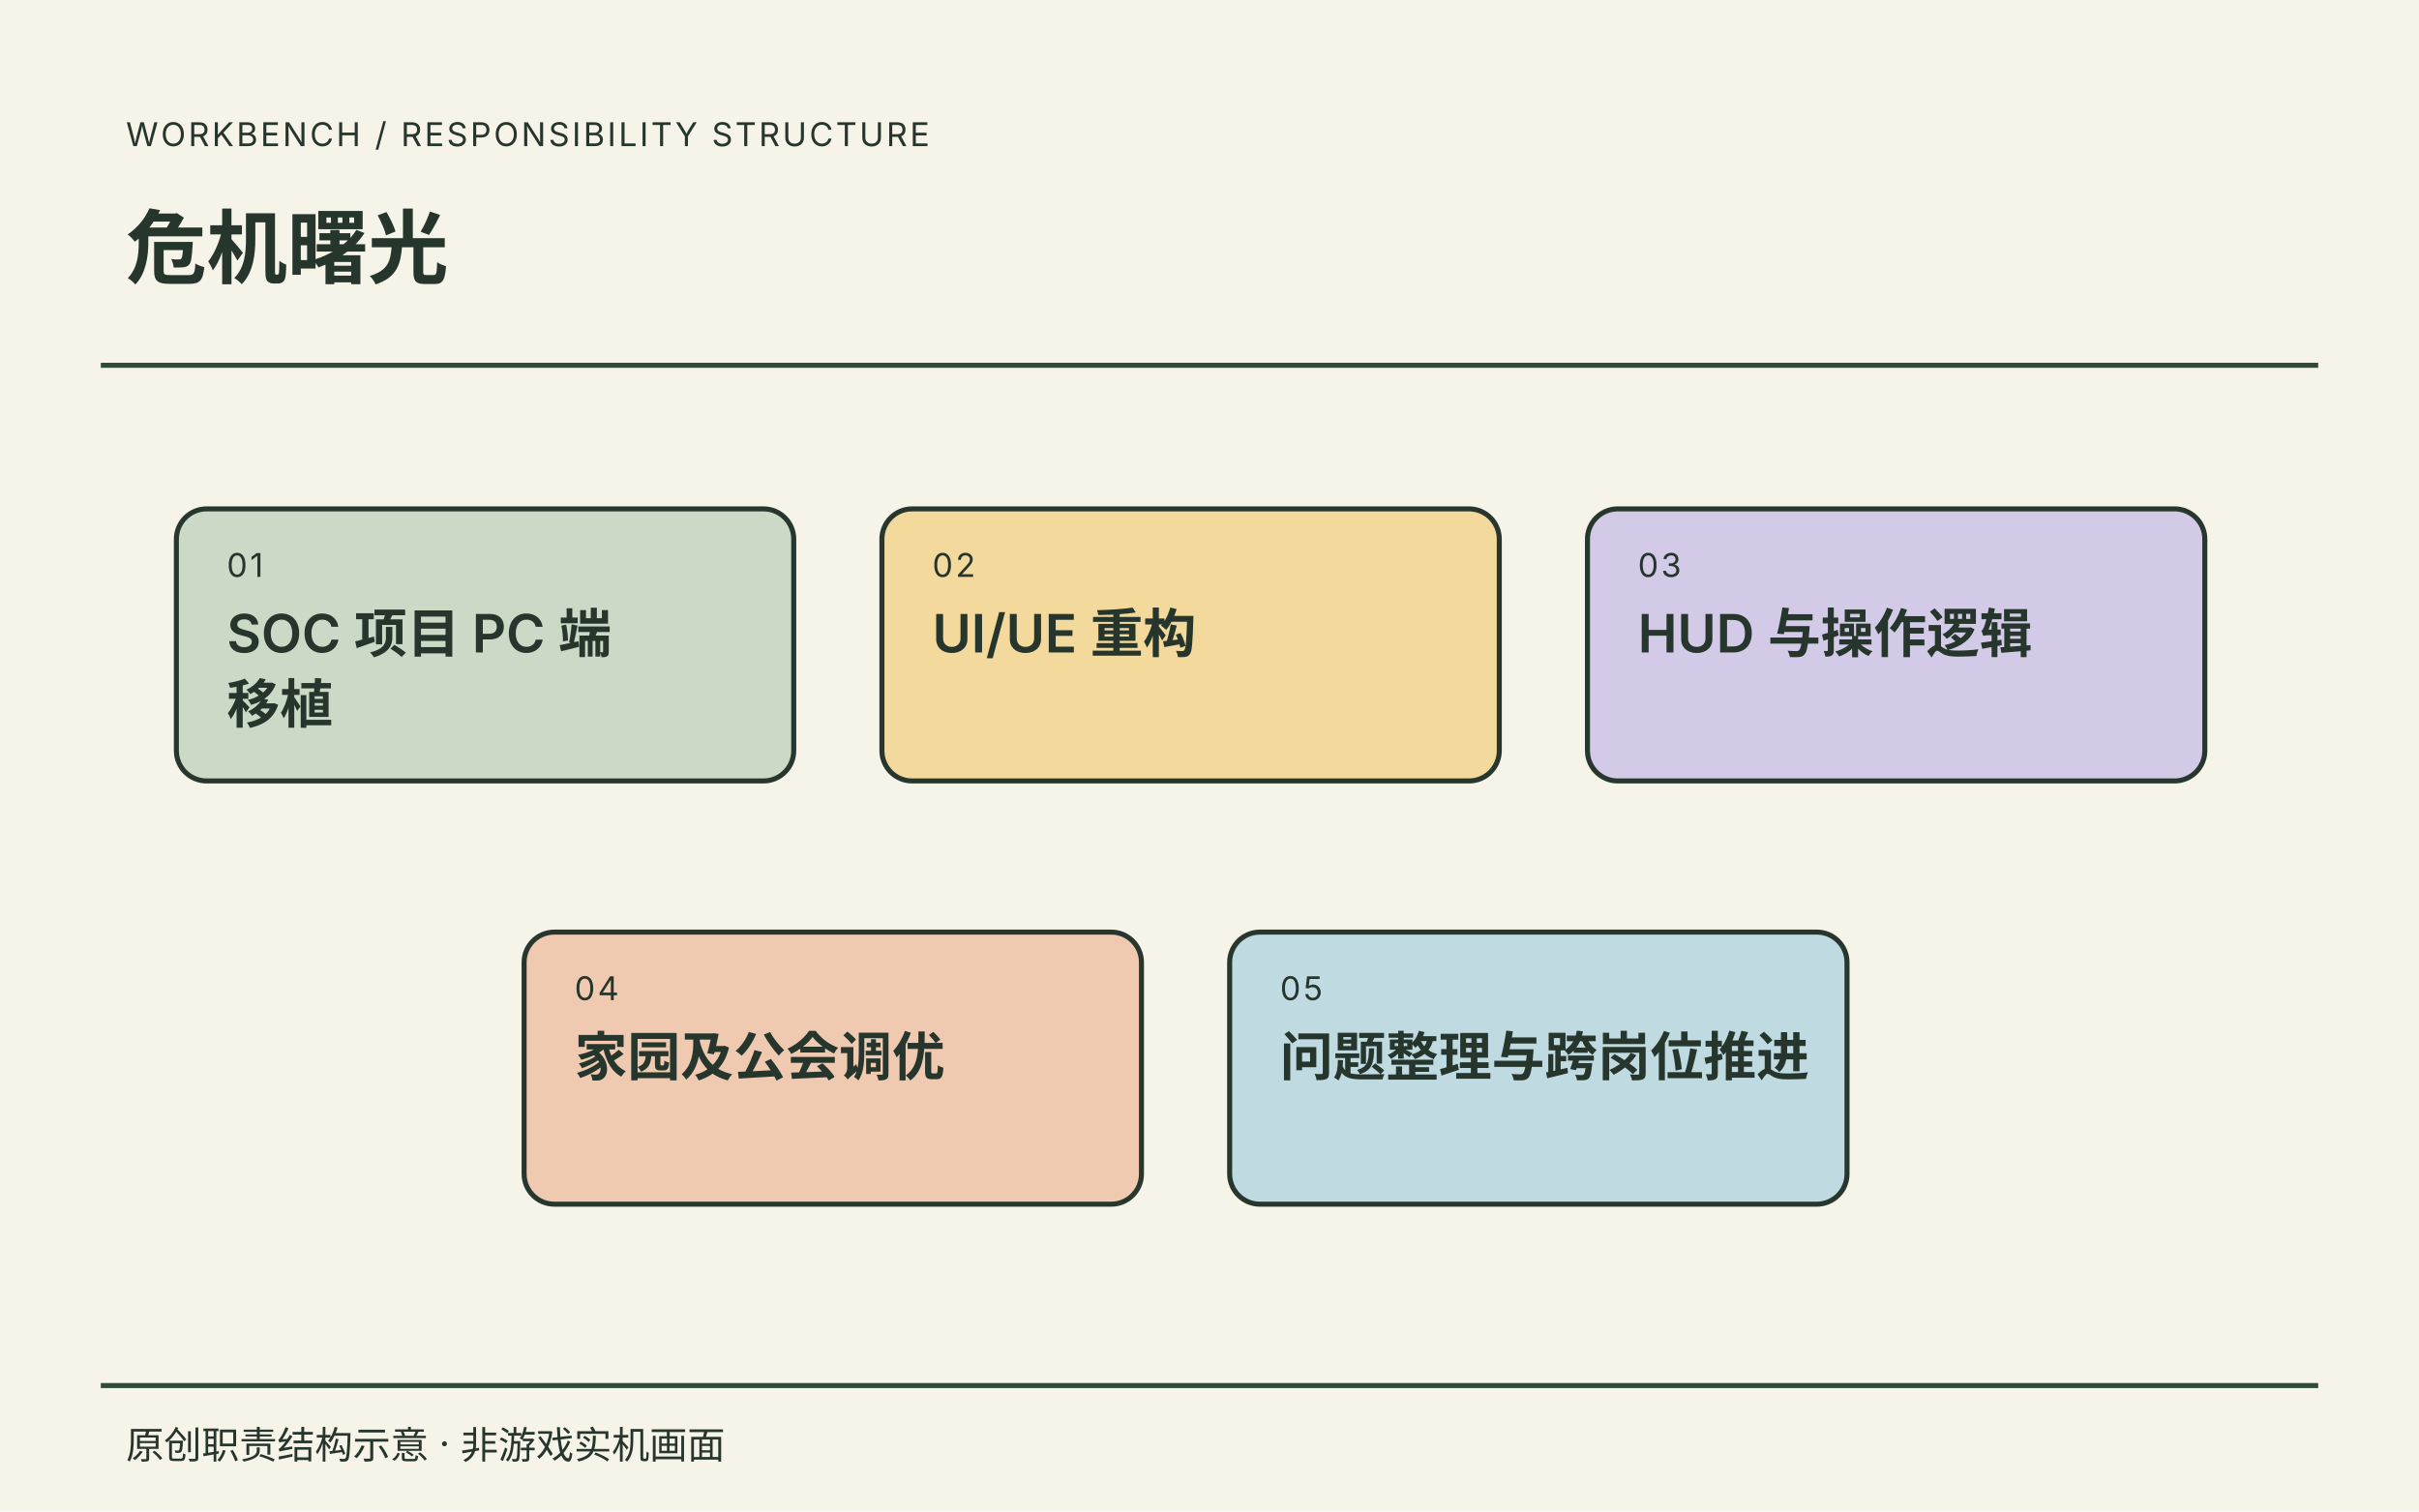
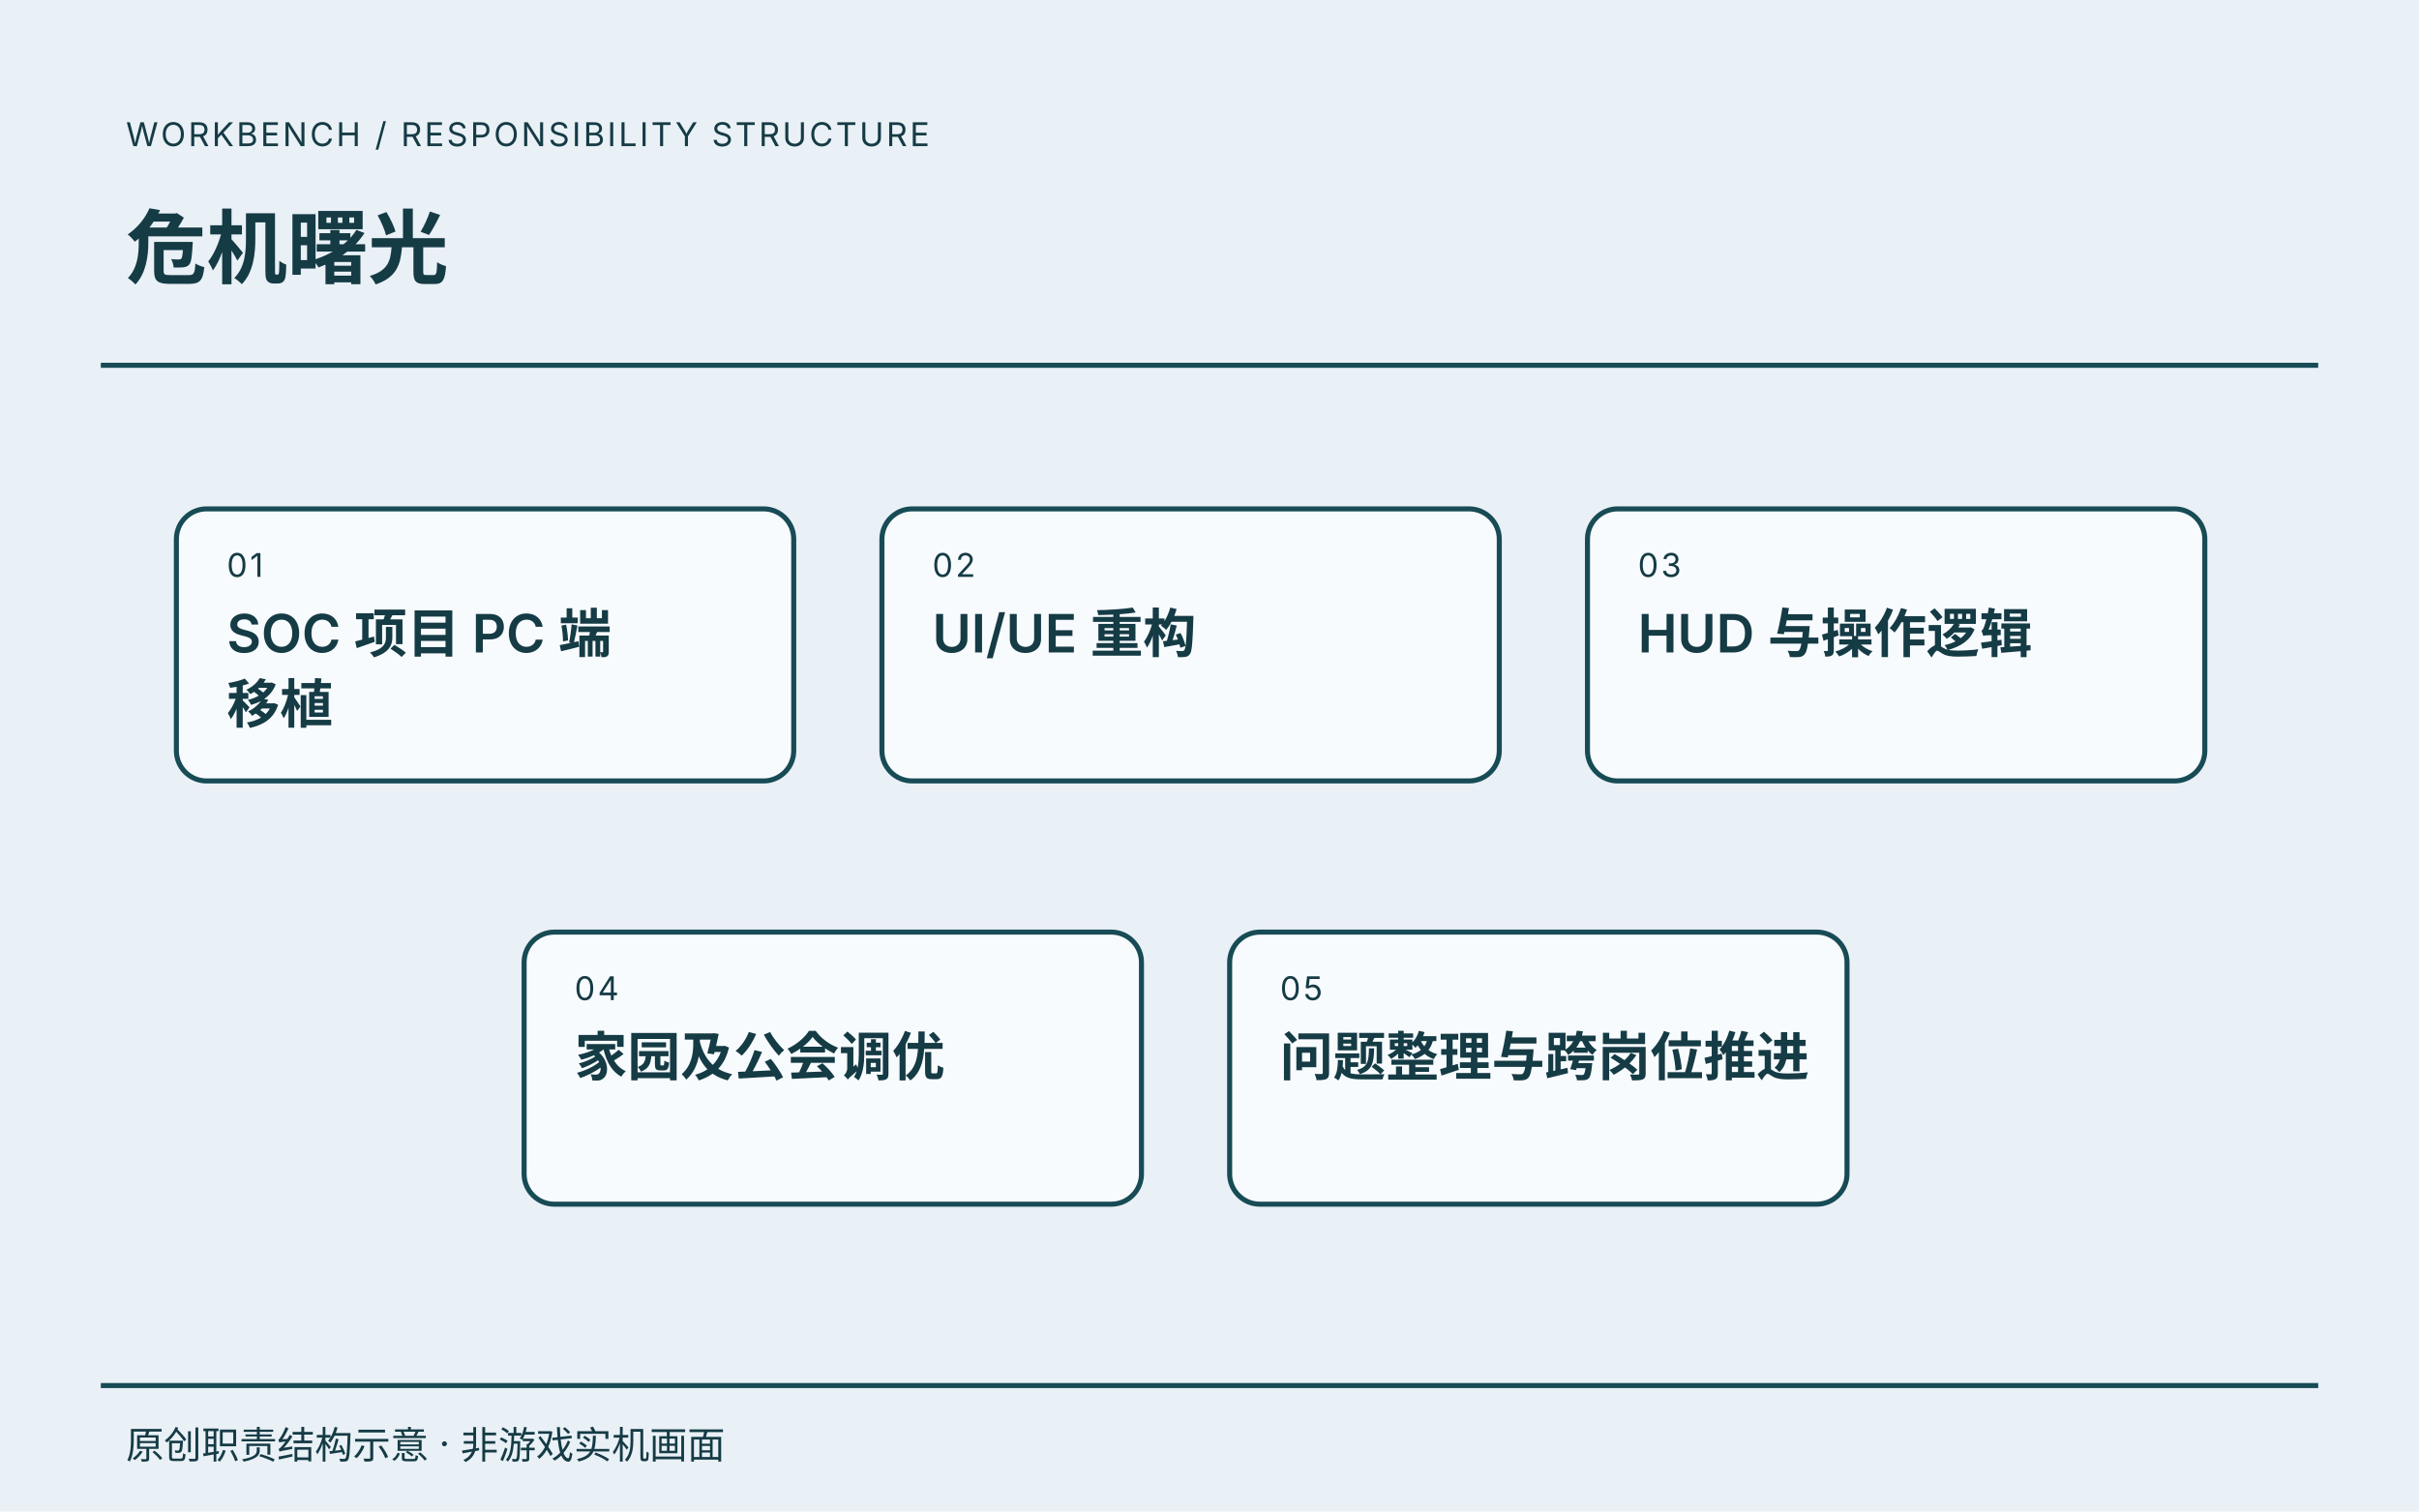
<svg xmlns="http://www.w3.org/2000/svg" width="960" height="600" viewBox="0 0 960 600">
-   <style>text{font-family:system-ui,-apple-system,'Microsoft YaHei',sans-serif;fill:#26362c}.title{font-size:32px;font-weight:700}.node{font-size:21px;font-weight:600}.number{font-size:13px;letter-spacing:1px}.caption{font-size:15px}</style>
-   <rect width="960" height="600" fill="#f6f3e9" />
-   <path d="M40 145H920M40 550H920" stroke="#304b37" stroke-width="2" />
+   <style>text{font-family:system-ui,-apple-system,'Microsoft YaHei',sans-serif;fill:#153b45}.title{font-size:32px;font-weight:700}.node{font-size:21px;font-weight:600}.number{font-size:13px;letter-spacing:1px}.caption{font-size:15px}</style>
+   <rect width="960" height="600" fill="#e9f0f6" />
+   <path d="M40 145H920M40 550H920" stroke="#174b55" stroke-width="2" />
  <text x="50" y="58" class="number">WORKBENCH / RESPONSIBILITY STRUCTURE</text>
  <text x="50" y="110" class="title">
    <tspan x="50" dy="0">危机曙光</tspan>
  </text>
  <g>
-     <rect x="70" y="202" width="245" height="108" rx="12" fill="#cadac6" stroke="#28372e" stroke-width="2" />
+     <rect x="70" y="202" width="245" height="108" rx="12" fill="#f8fbfe" stroke="#174b55" stroke-width="2" />
    <text x="90" y="229" class="number">01</text>
    <text x="90" y="259" class="node">
      <tspan x="90" dy="0">SOC 项目 PC 端</tspan>
      <tspan x="90" dy="28">移植</tspan>
    </text>
  </g>
  <g>
-     <rect x="350" y="202" width="245" height="108" rx="12" fill="#f3da9c" stroke="#28372e" stroke-width="2" />
+     <rect x="350" y="202" width="245" height="108" rx="12" fill="#f8fbfe" stroke="#174b55" stroke-width="2" />
    <text x="370" y="229" class="number">02</text>
    <text x="370" y="259" class="node">
      <tspan x="370" dy="0">UI/UE 重构</tspan>
    </text>
  </g>
  <g>
-     <rect x="630" y="202" width="245" height="108" rx="12" fill="#d3cae8" stroke="#28372e" stroke-width="2" />
+     <rect x="630" y="202" width="245" height="108" rx="12" fill="#f8fbfe" stroke="#174b55" stroke-width="2" />
    <text x="650" y="229" class="number">03</text>
    <text x="650" y="259" class="node">
      <tspan x="650" dy="0">HUD 与操作逻辑</tspan>
    </text>
  </g>
  <g>
-     <rect x="208" y="370" width="245" height="108" rx="12" fill="#efc9b0" stroke="#28372e" stroke-width="2" />
+     <rect x="208" y="370" width="245" height="108" rx="12" fill="#f8fbfe" stroke="#174b55" stroke-width="2" />
    <text x="228" y="397" class="number">04</text>
    <text x="228" y="427" class="node">
      <tspan x="228" dy="0">家园及公会调优</tspan>
    </text>
  </g>
  <g>
-     <rect x="488" y="370" width="245" height="108" rx="12" fill="#bfdae1" stroke="#28372e" stroke-width="2" />
+     <rect x="488" y="370" width="245" height="108" rx="12" fill="#f8fbfe" stroke="#174b55" stroke-width="2" />
    <text x="508" y="397" class="number">05</text>
    <text x="508" y="427" class="node">
      <tspan x="508" dy="0">问题整理与跨岗位推进</tspan>
    </text>
  </g>
  <text x="50" y="579" class="caption">原创职责结构示意 · 非游戏实机画面</text>
</svg>
